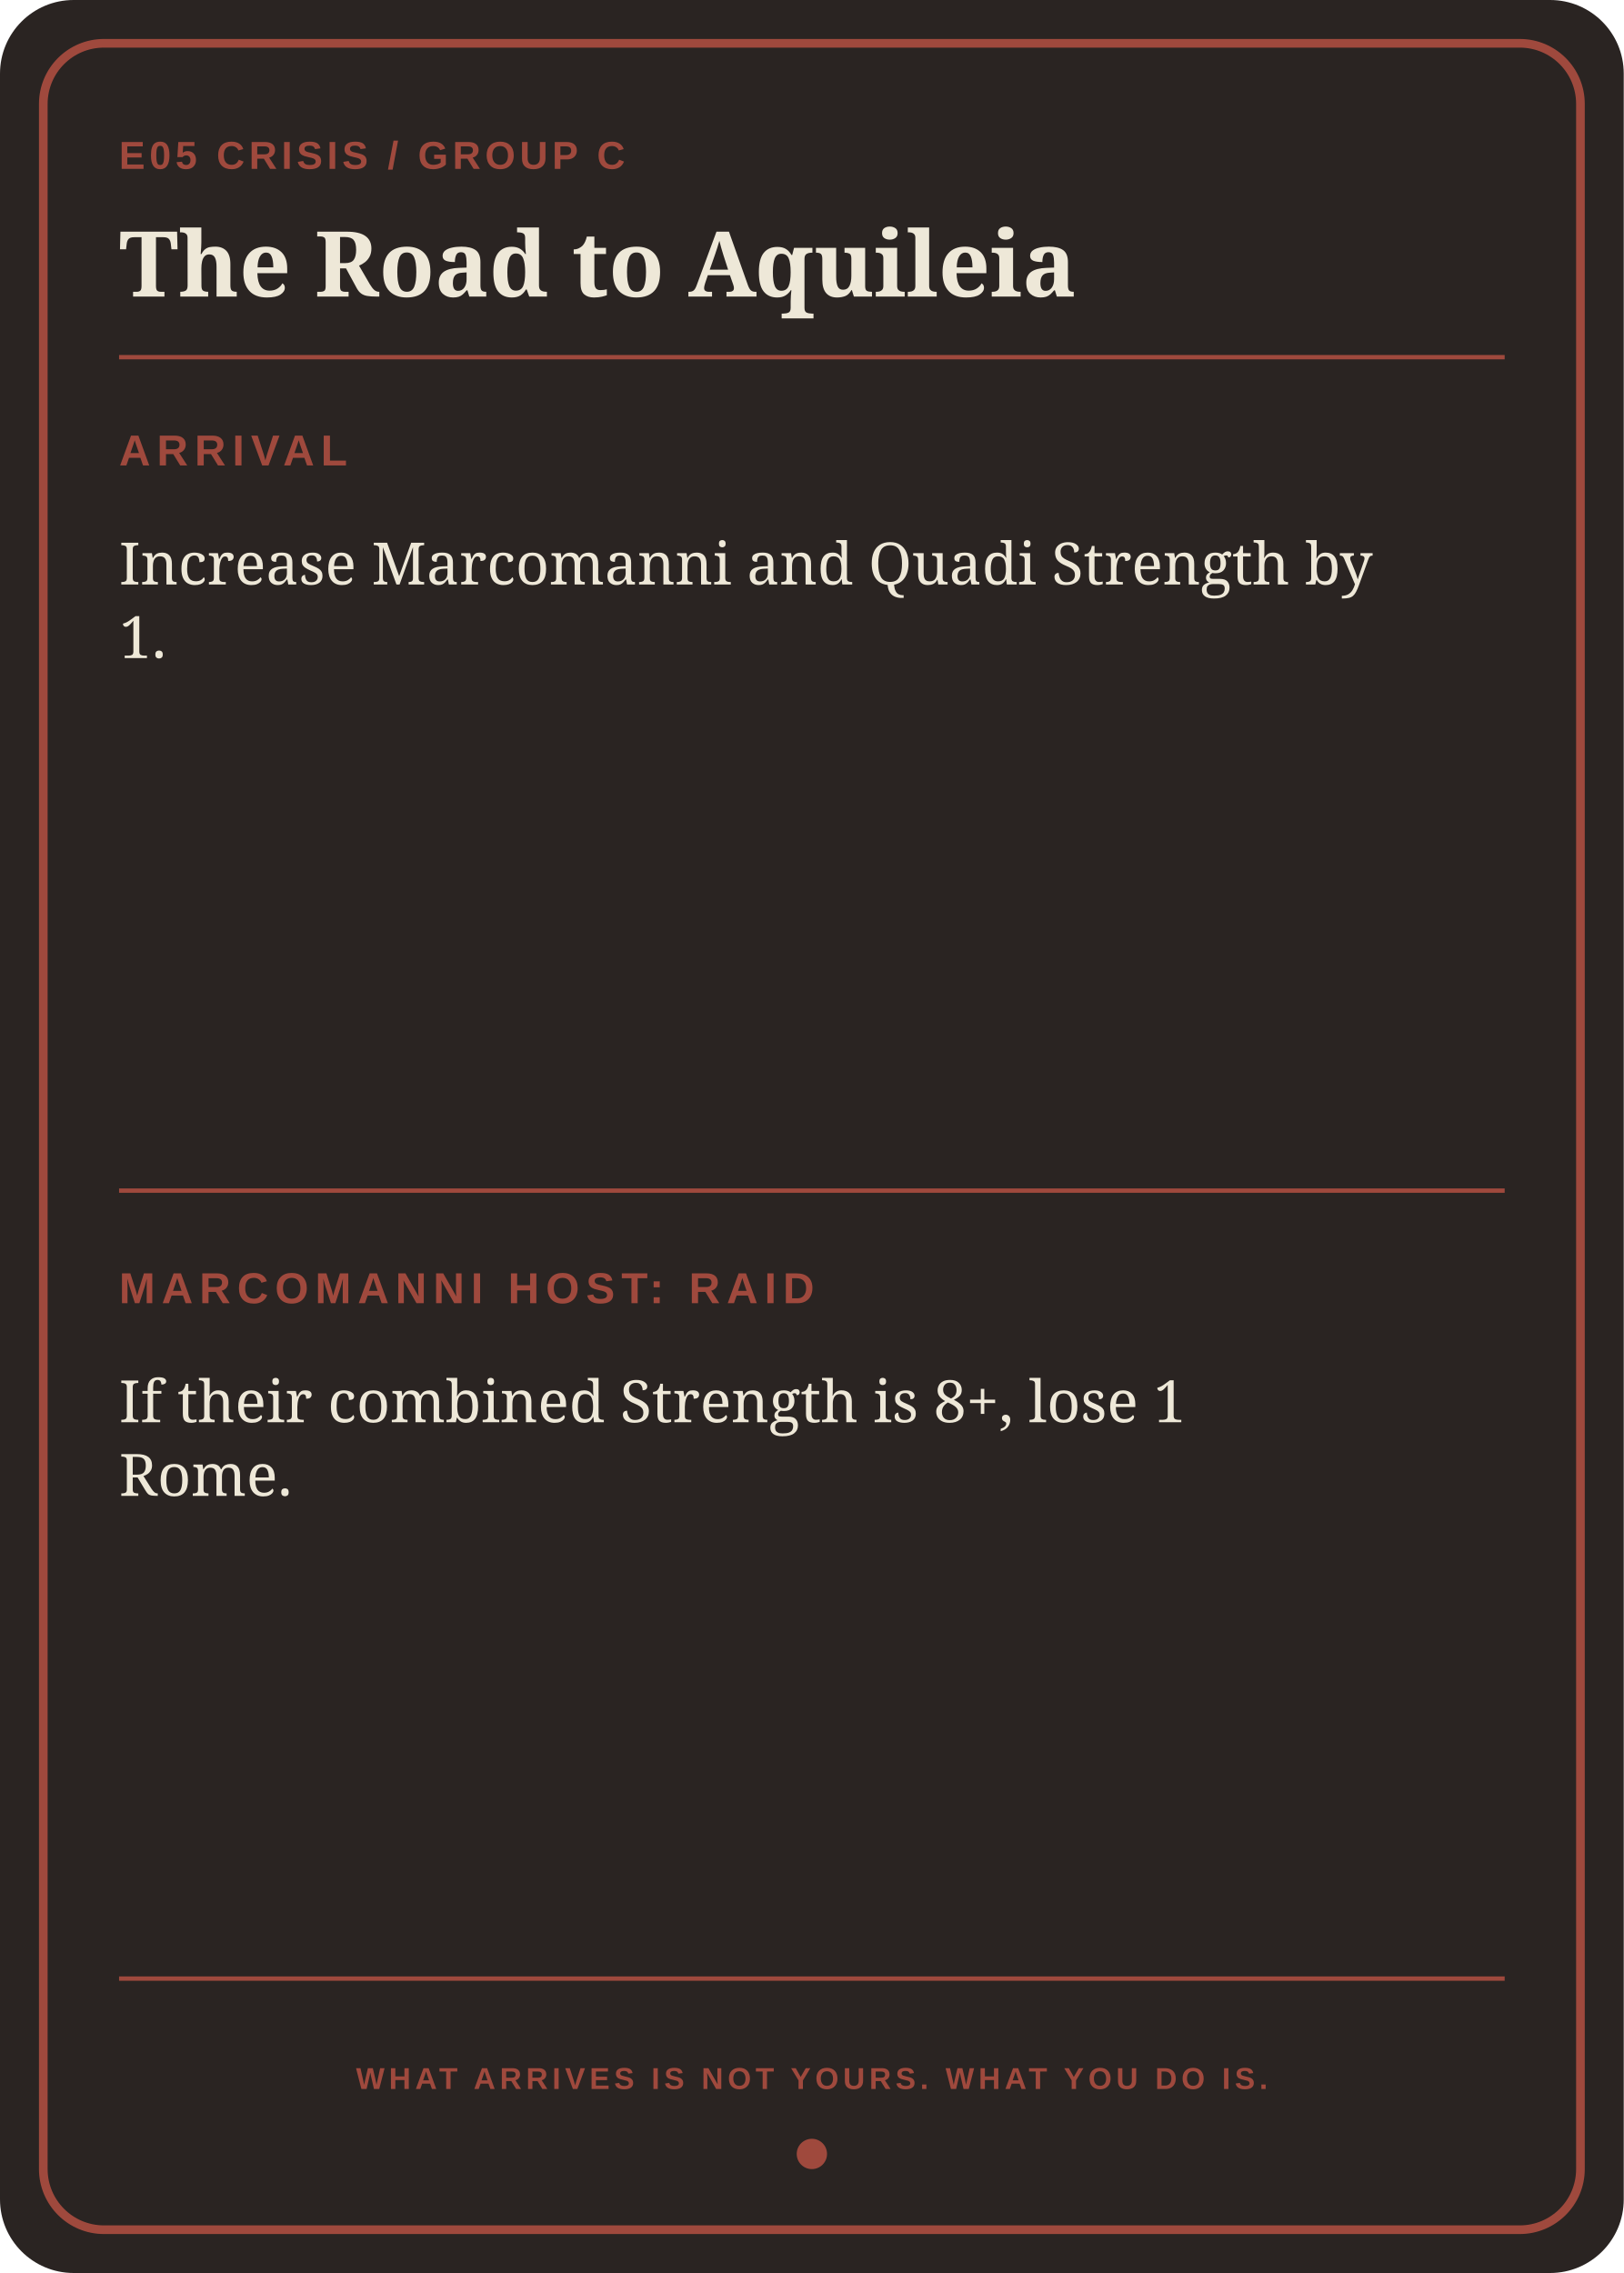
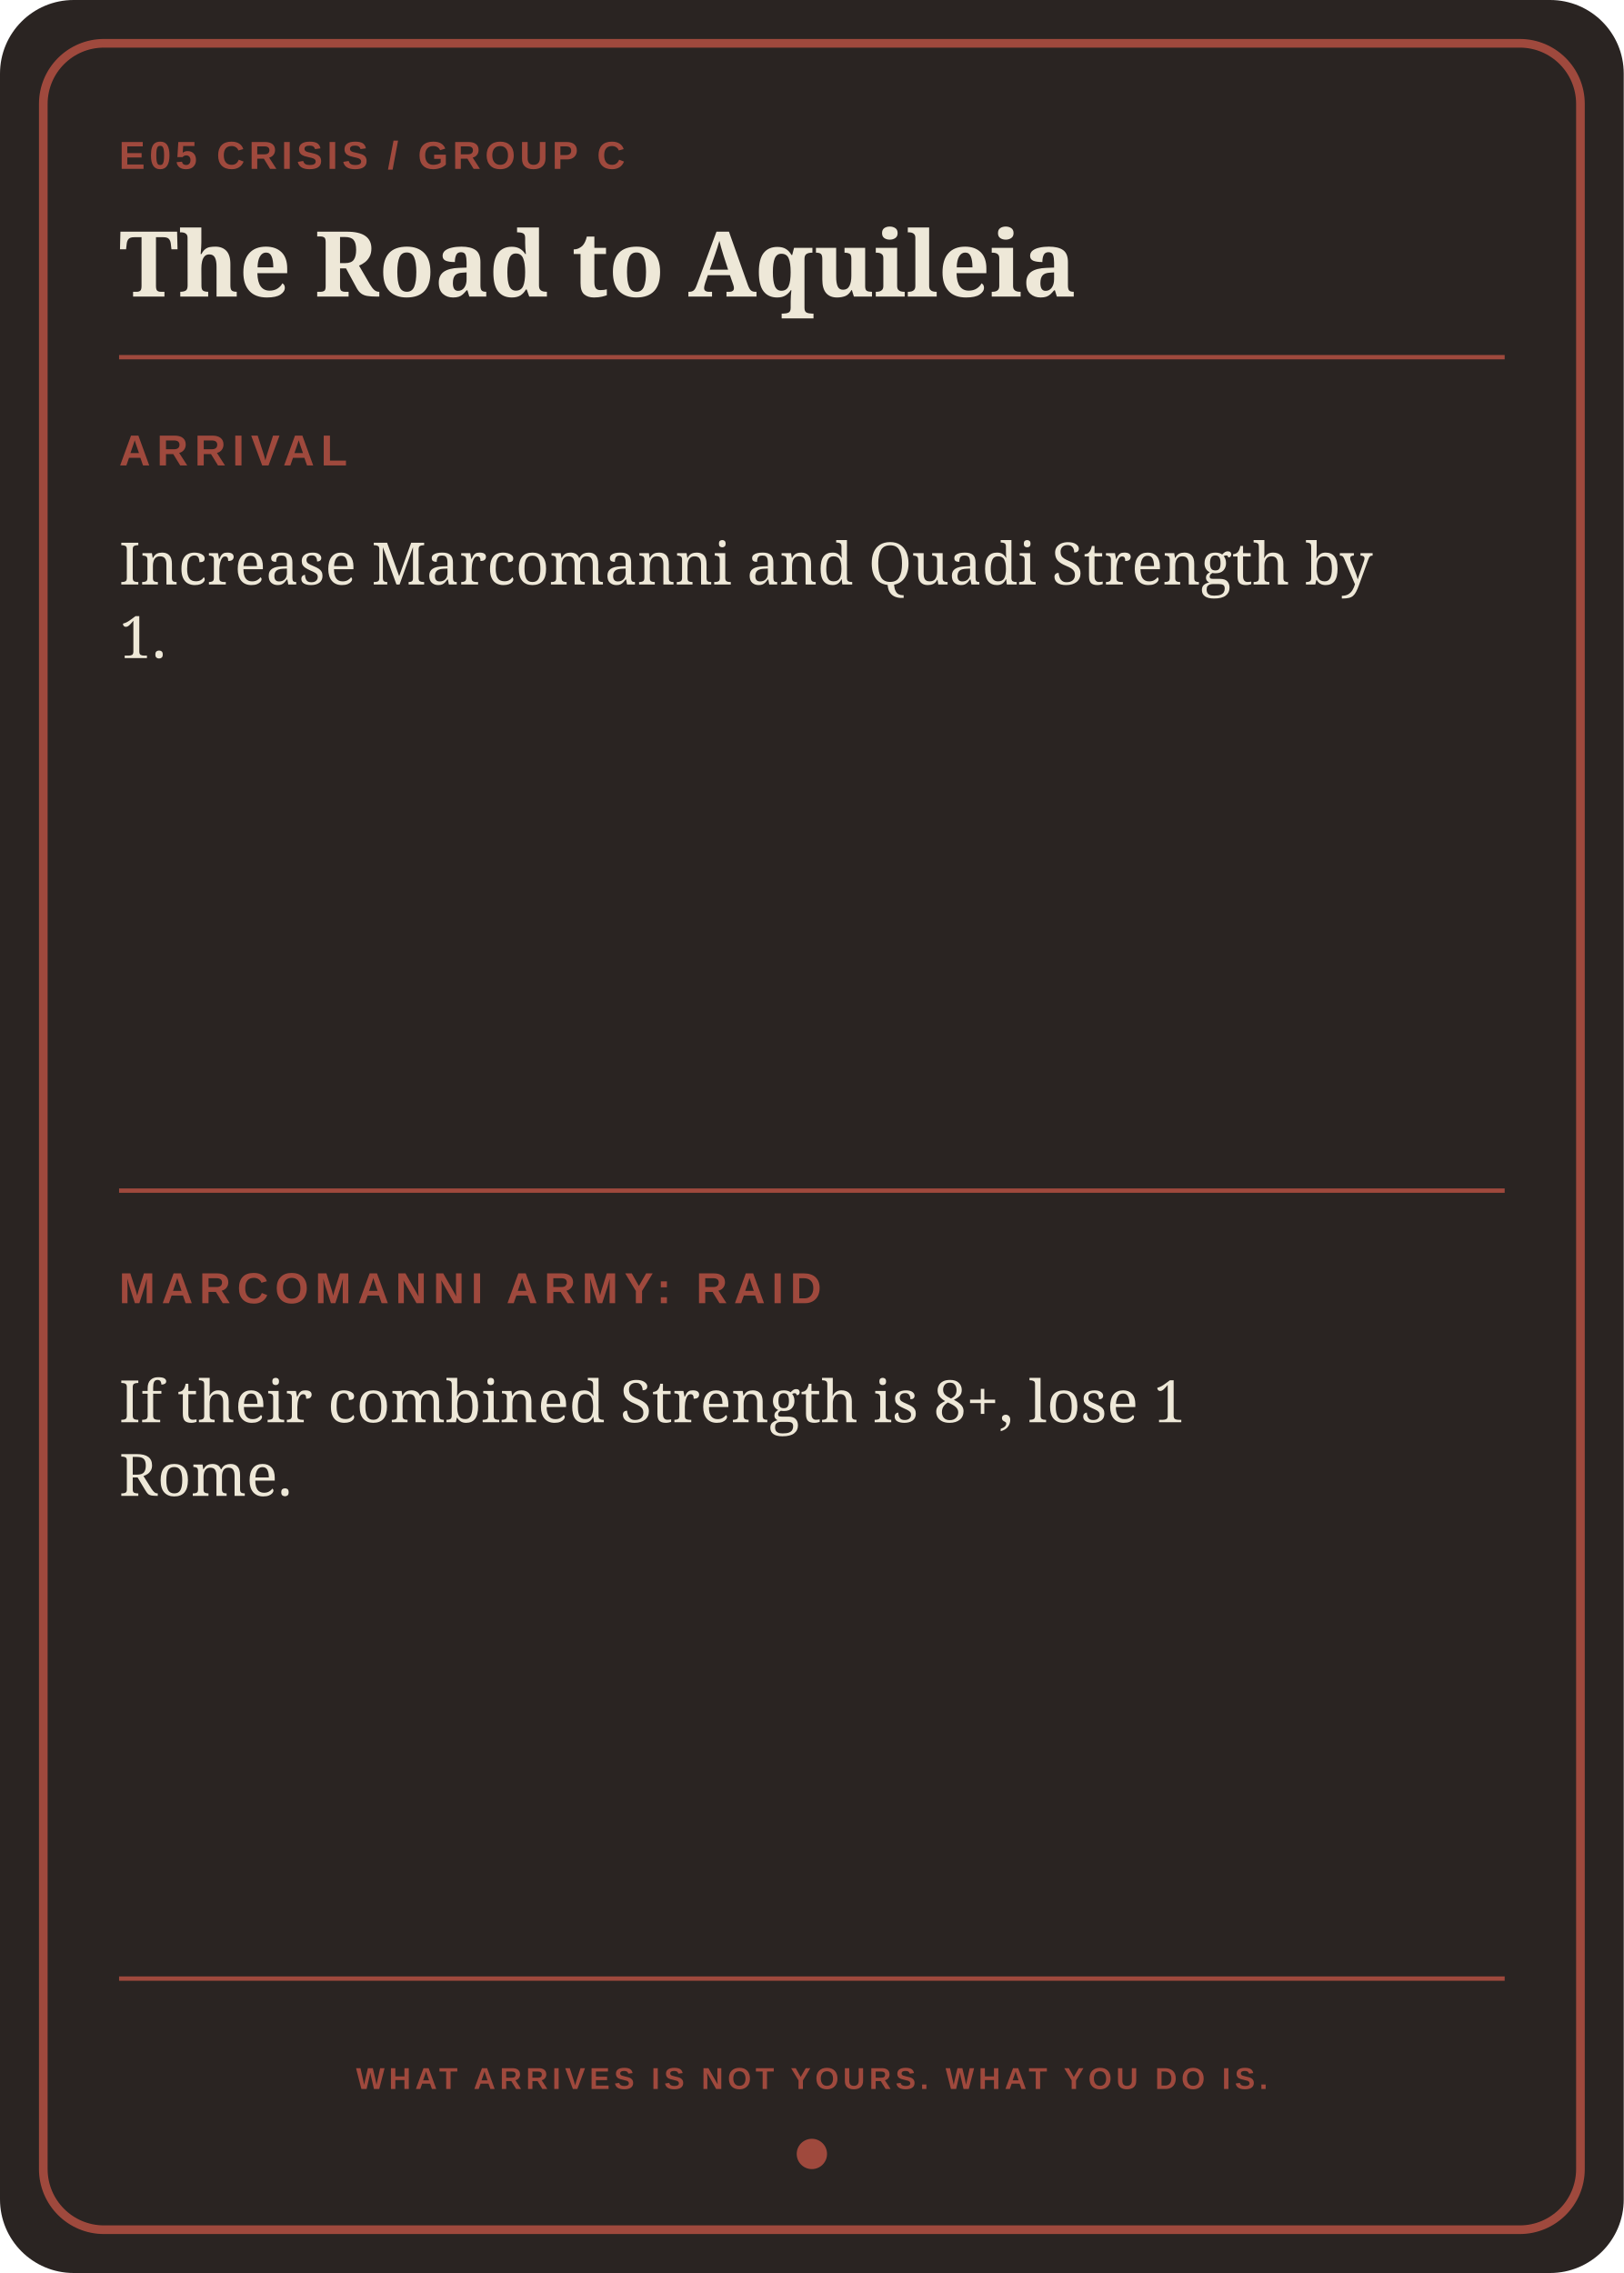
<svg xmlns="http://www.w3.org/2000/svg" width="2.5in" height="3.5in" viewBox="0 0 750 1050">
  <rect width="750" height="1050" rx="34" fill="#2a2422" />
  <rect x="20" y="20" width="710" height="1010" rx="28" fill="none" stroke="#9f493d" stroke-width="4" />
  <path d="M55 165H695M55 550H695M55 914H695" stroke="#9f493d" stroke-width="2" />
  <text x="55" y="78" fill="#9f493d" font-family="Arial,sans-serif" font-size="18" font-weight="bold" letter-spacing="2">E05  CRISIS / GROUP C</text>
  <text x="55" y="137" fill="#eee8d8" font-family="Georgia,serif" font-size="42" font-weight="bold">The Road to Aquileia</text>
  <text x="55" y="215" fill="#9f493d" font-family="Arial,sans-serif" font-size="20" font-weight="bold" letter-spacing="3">ARRIVAL</text>
  <text x="55" y="270" fill="#eee8d8" font-family="Georgia,serif" font-size="27">
    <tspan x="55" dy="0">Increase Marcomanni and Quadi Strength by</tspan>
    <tspan x="55" dy="34">1.</tspan>
  </text>
-   <text x="55" y="602" fill="#9f493d" font-family="Arial,sans-serif" font-size="20" font-weight="bold" letter-spacing="3">MARCOMANNI HOST: RAID</text>
+   <text x="55" y="602" fill="#9f493d" font-family="Arial,sans-serif" font-size="20" font-weight="bold" letter-spacing="3">MARCOMANNI ARMY: RAID</text>
  <text x="55" y="657" fill="#eee8d8" font-family="Georgia,serif" font-size="27">
    <tspan x="55" dy="0">If their combined Strength is 8+, lose 1</tspan>
    <tspan x="55" dy="34">Rome.</tspan>
  </text>
  <text x="375" y="965" text-anchor="middle" fill="#9f493d" font-family="Arial,sans-serif" font-size="14" font-weight="bold" letter-spacing="2">WHAT ARRIVES IS NOT YOURS. WHAT YOU DO IS.</text>
  <circle cx="375" cy="995" r="7" fill="#9f493d" />
</svg>
